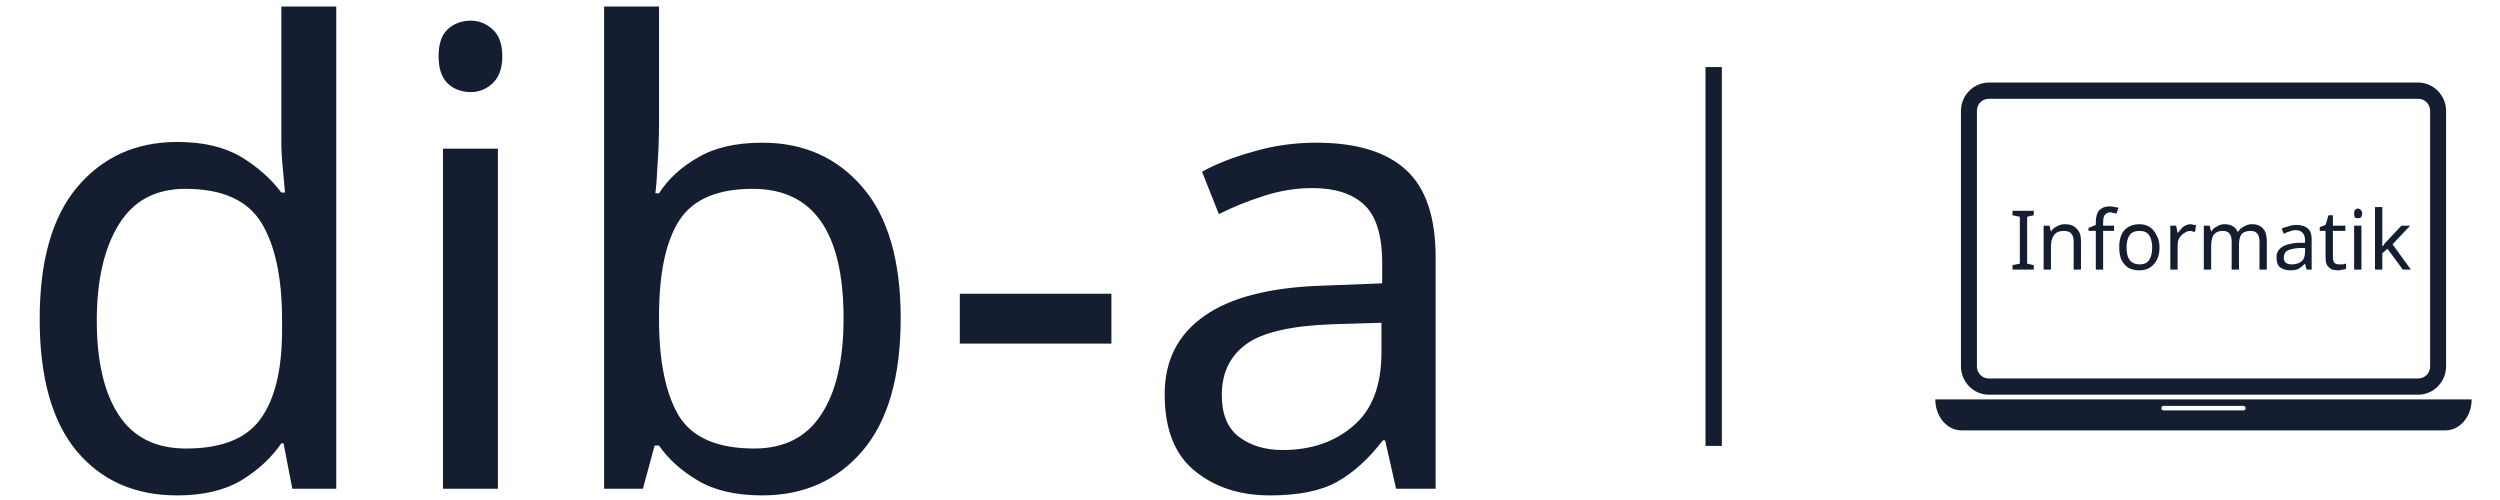
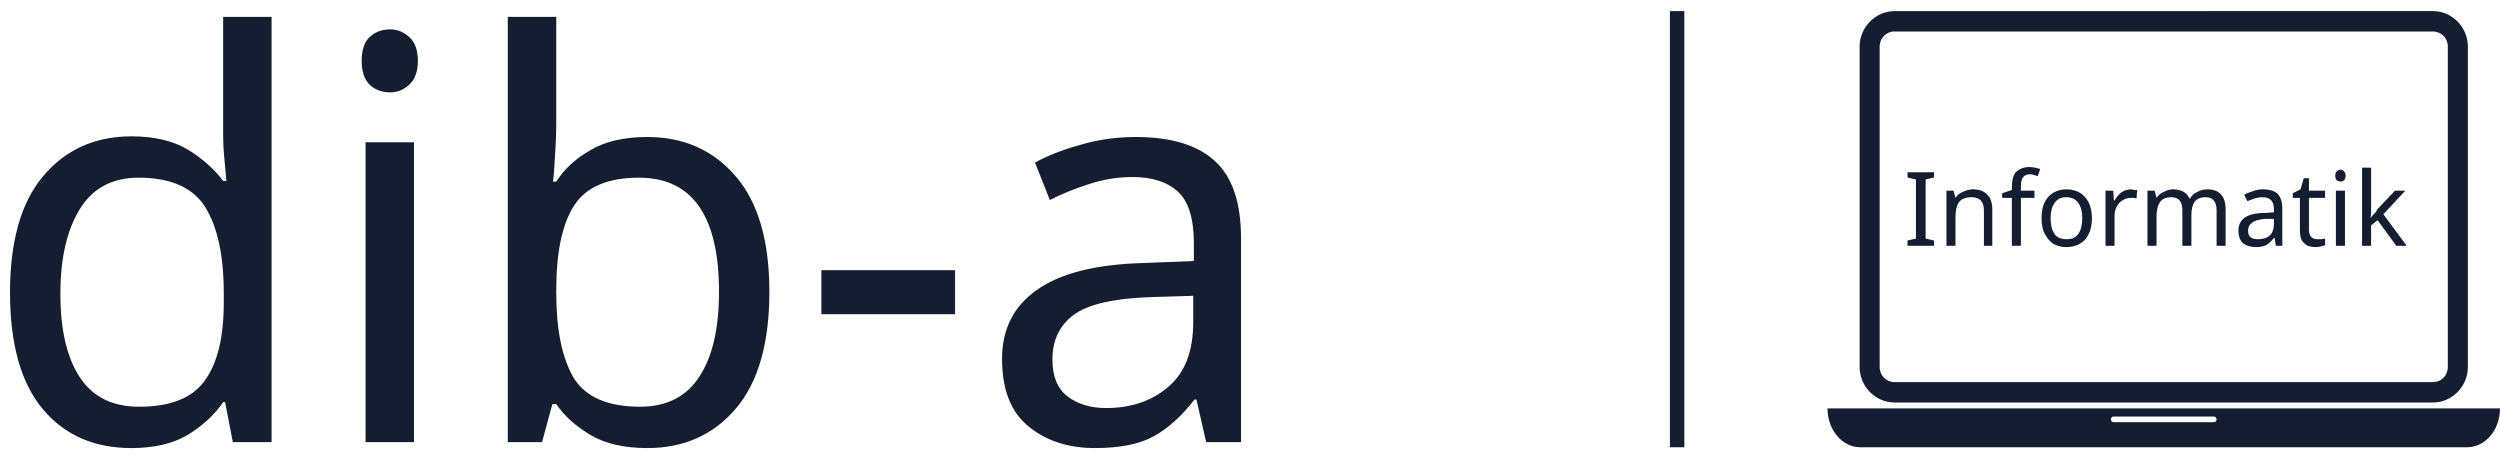
- <svg xmlns="http://www.w3.org/2000/svg" width="200" height="40" viewBox="0 0 52.917 10.583" version="1.1" id="svg5">
+ <svg xmlns="http://www.w3.org/2000/svg" width="60mm" height="11mm" viewBox="0 0 60 11" version="1.1" id="svg5">
  <defs id="defs2" />
  <g id="layer1" />
  <g id="layer3">
-     <g id="g397" transform="translate(0.2119944,0.06693906)">
-       <text xml:space="preserve" style="font-size:13.33px;font-family:'Open Sans';-inkscape-font-specification:'Open Sans';fill:#141e30;fill-opacity:1;stroke-width:1.111" x="-0.103" y="10.197" id="text236" transform="scale(0.9920381,1.008026)">
-         <tspan id="tspan234" style="font-style:normal;font-variant:normal;font-weight:500;font-stretch:normal;font-family:Poppins;-inkscape-font-specification:'Poppins Medium';fill:#141e30;fill-opacity:1;stroke-width:1.111" x="-0.103" y="10.197">dib-a</tspan>
-       </text>
-       <g id="g280" transform="translate(0,-1.180642)">
-         <text xml:space="preserve" style="font-style:normal;font-variant:normal;font-weight:normal;font-stretch:normal;font-size:1.727px;font-family:Poppins;-inkscape-font-specification:Poppins;letter-spacing:0px;fill:#141e30;fill-opacity:1;stroke-width:0.647" x="42.664" y="6.767" id="text398" transform="scale(0.9920381,1.008026)">
-           <tspan id="tspan396" style="font-style:normal;font-variant:normal;font-weight:normal;font-stretch:normal;font-size:1.727px;font-family:Poppins;-inkscape-font-specification:Poppins;fill:#141e30;fill-opacity:1;stroke-width:0.647" x="42.664" y="6.767">Informatik</tspan>
-         </text>
-         <path d="m 41.886,2.861 c -0.325,0 -0.591,0.271 -0.591,0.601 V 8.867 c 0,0.33 0.266,0.601 0.591,0.601 h 9.087 c 0.325,0 0.591,-0.271 0.591,-0.601 V 3.462 c 0,-0.33 -0.266,-0.601 -0.591,-0.601 z m 0,0.344 h 9.087 c 0.143,0 0.253,0.112 0.253,0.257 v 5.405 c 0,0.145 -0.109,0.257 -0.253,0.257 h -9.087 c -0.143,0 -0.253,-0.111 -0.253,-0.257 V 3.462 c 0,-0.145 0.109,-0.257 0.253,-0.257 z" color="#000000" color-rendering="auto" fill="#555555" image-rendering="auto" shape-rendering="auto" solid-color="#000000" style="text-indent:0;text-decoration-line:none;text-decoration-style:solid;text-decoration-color:#000000;text-transform:none;white-space:normal;isolation:auto;mix-blend-mode:normal;fill:#141e30;fill-opacity:1;stroke-width:0.341" id="path5970" />
-         <path id="path5972" style="fill:#141e30;fill-opacity:1;stroke-width:0.341" d="m 40.752,9.567 c 0,0.363 0.247,0.656 0.553,0.656 h 10.247 c 0.306,0 0.553,-0.293 0.553,-0.656 z m 4.821,0.138 c 0.003,-6.356e-4 0.008,0 0.011,0 h 1.69 c 0.026,0 0.047,0.022 0.047,0.048 0,0.026 -0.021,0.048 -0.047,0.048 H 45.584 c -0.026,0 -0.047,-0.022 -0.047,-0.048 0,-0.023 0.015,-0.044 0.037,-0.048 z" />
-       </g>
-       <rect style="fill:#141e30;fill-opacity:1;stroke:none;stroke-width:0.055;stroke-dasharray:none;stroke-opacity:1" id="rect6948" width="0.346" height="8.019" x="35.888" y="1.352" />
-     </g>
+     <text xml:space="preserve" style="font-size:13.329px;font-family:'Open Sans';-inkscape-font-specification:'Open Sans';fill:#141e30;fill-opacity:1;stroke-width:1.111" x="-0.493" y="10.528" id="text236" transform="scale(0.9920381,1.008026)">
+       <tspan id="tspan234" style="font-style:normal;font-variant:normal;font-weight:500;font-stretch:normal;font-family:Poppins;-inkscape-font-specification:'Poppins Medium';fill:#141e30;fill-opacity:1;stroke-width:1.111" x="-0.493" y="10.528">dib-a</tspan>
+     </text>
+     <text xml:space="preserve" style="font-style:normal;font-variant:normal;font-weight:normal;font-stretch:normal;font-size:2.455px;font-family:Poppins;-inkscape-font-specification:Poppins;letter-spacing:0px;fill:#141e30;fill-opacity:1;stroke-width:0.92" x="46.053" y="5.85" id="text398" transform="scale(0.9920381,1.008026)">
+       <tspan id="tspan396" style="font-style:normal;font-variant:normal;font-weight:normal;font-stretch:normal;font-size:2.455px;font-family:Poppins;-inkscape-font-specification:Poppins;fill:#141e30;fill-opacity:1;stroke-width:0.92" x="46.053" y="5.85">Informatik</tspan>
+     </text>
+     <path d="m 45.471,0.267 c -0.462,0 -0.84,0.386 -0.84,0.855 v 7.684 c 0,0.469 0.378,0.854 0.84,0.854 h 12.918 c 0.462,0 0.84,-0.385 0.84,-0.854 V 1.121 c 0,-0.469 -0.378,-0.855 -0.84,-0.855 z m 0,0.489 h 12.918 c 0.203,0 0.359,0.159 0.359,0.366 v 7.684 c 0,0.207 -0.156,0.365 -0.359,0.365 h -12.918 c -0.203,0 -0.359,-0.158 -0.359,-0.365 V 1.121 c 0,-0.207 0.156,-0.366 0.359,-0.366 z" color="#000000" color-rendering="auto" fill="#555555" image-rendering="auto" shape-rendering="auto" solid-color="#000000" style="text-indent:0;text-decoration-line:none;text-decoration-style:solid;text-decoration-color:#000000;text-transform:none;white-space:normal;isolation:auto;mix-blend-mode:normal;fill:#141e30;fill-opacity:1;stroke-width:0.485" id="path5970" />
+     <path id="path5972" style="fill:#141e30;fill-opacity:1;stroke-width:0.485" d="m 43.86,9.801 c 0,0.516 0.351,0.933 0.786,0.933 H 59.214 C 59.649,10.733 60,10.317 60,9.801 Z m 6.854,0.196 c 0.004,-9.036e-4 0.011,0 0.015,0 h 2.402 c 0.037,0 0.067,0.031 0.067,0.068 0,0.038 -0.03,0.068 -0.067,0.068 h -2.402 c -0.037,0 -0.067,-0.031 -0.067,-0.068 0,-0.033 0.022,-0.062 0.052,-0.068 z" />
+     <rect style="fill:#141e30;fill-opacity:1;stroke:none;stroke-width:0.063;stroke-dasharray:none;stroke-opacity:1" id="rect6948" width="0.346" height="10.467" x="40.078" y="0.267" />
  </g>
</svg>
